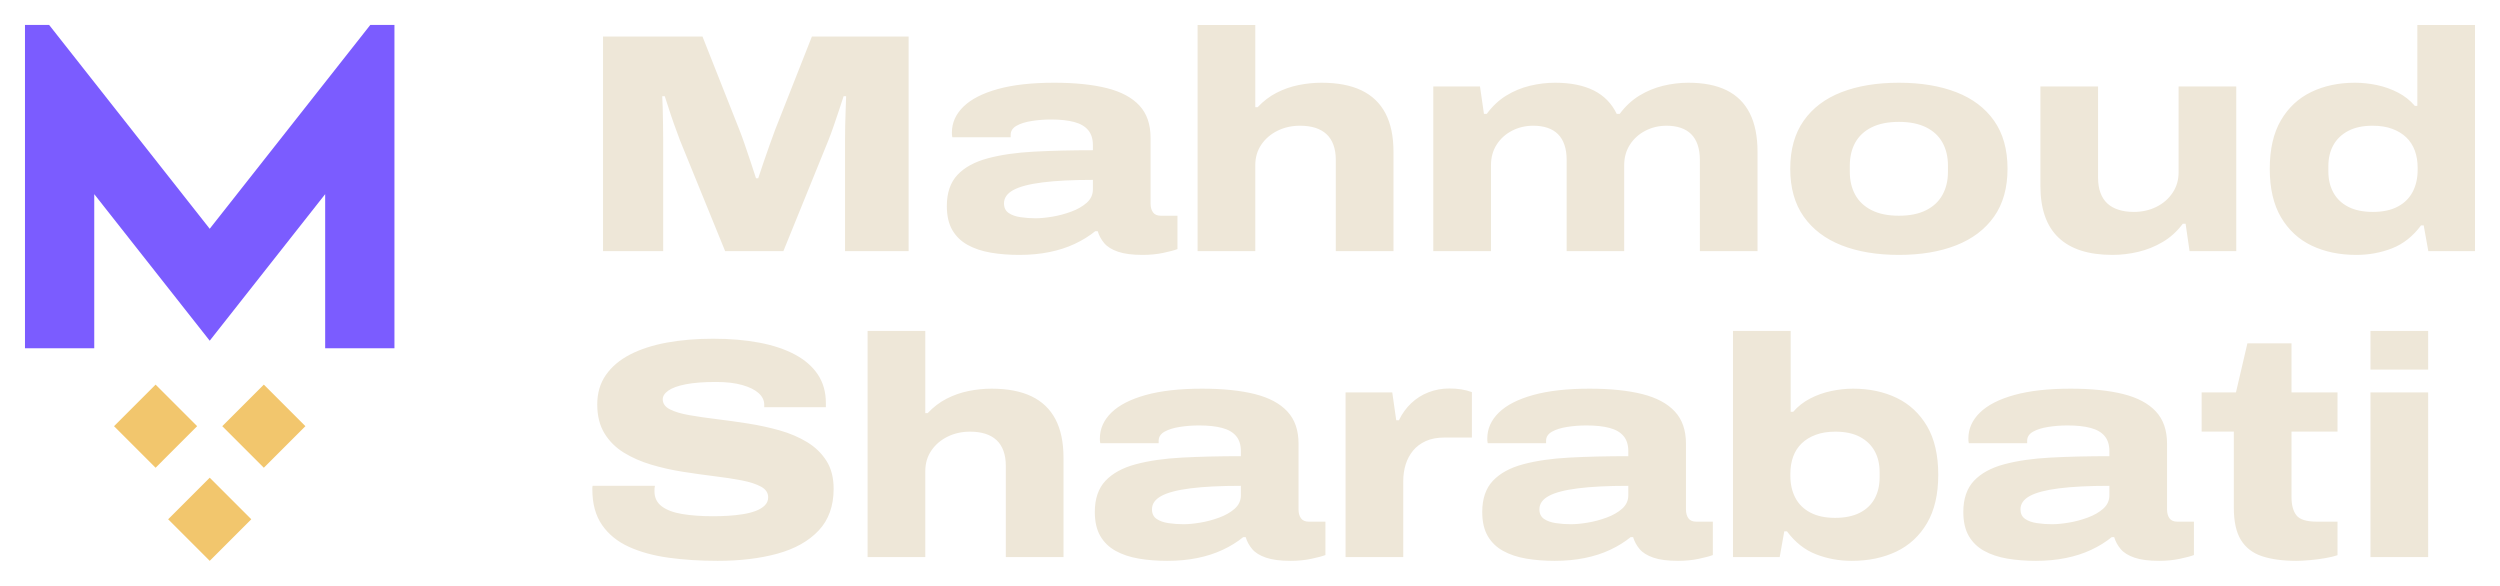
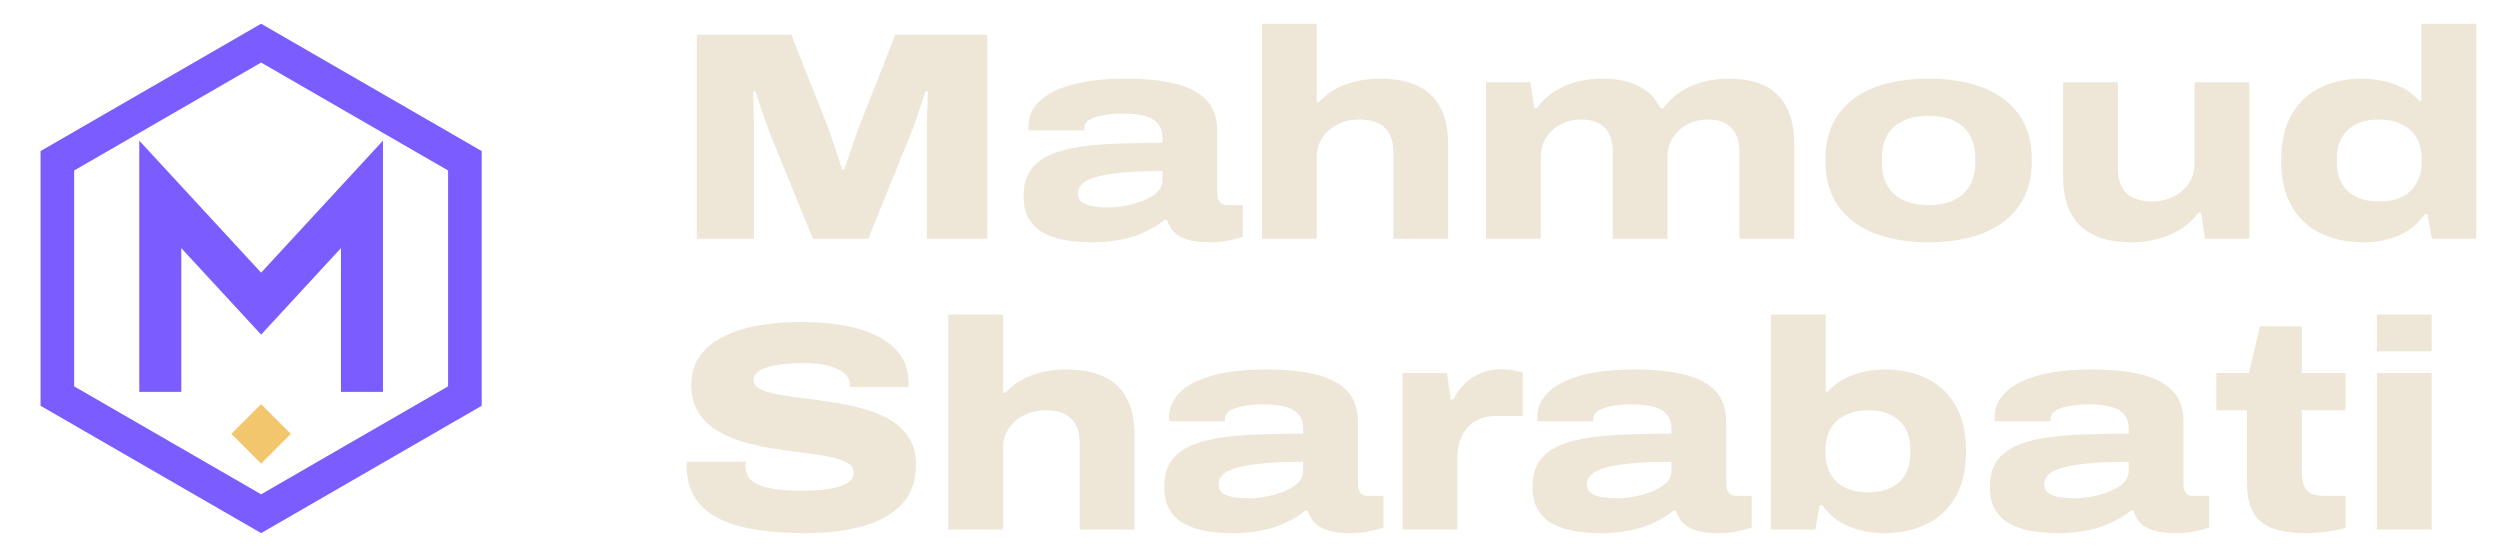
- <svg xmlns="http://www.w3.org/2000/svg" viewBox="-8.00 -80.45 800.80 187.65" role="img">
-   <g transform="translate(0.00 -61.36) scale(0.9246)">
-     <polygon points="0.00,100.00 0.00,-12.00 8.37,-12.00 64.00,58.61 119.63,-12.00 128.00,-12.00 128.00,100.00 104.00,100.00 104.00,46.62 64.00,97.39 24.00,46.62 24.00,100.00" fill="#7b5cff" />
-     <polygon points="45.25,112.60 59.65,127.00 45.25,141.40 30.85,127.00" fill="#f2c66d" />
-     <polygon points="82.75,112.60 97.15,127.00 82.75,141.40 68.35,127.00" fill="#f2c66d" />
-     <polygon points="64.00,144.85 78.40,159.25 64.00,173.65 49.60,159.25" fill="#f2c66d" />
+ <svg xmlns="http://www.w3.org/2000/svg" viewBox="-8.00 -80.45 842.44 187.65" role="img">
+   <g transform="translate(-10.62 -77.24) scale(1.4158)">
+     <polygon points="64.00,8.00 112.50,36.00 112.50,92.00 64.00,120.00 15.50,92.00 15.50,36.00" fill="none" stroke="#7b5cff" stroke-width="8" stroke-linejoin="miter" />
+     <polyline points="40,86 40,44 64,70 88,44 88,86" fill="none" stroke="#7b5cff" stroke-width="10" stroke-linecap="square" stroke-linejoin="miter" />
+     <rect x="59" y="96" width="10" height="10" transform="rotate(45 64 101)" fill="#f2c66d" />
  </g>
-   <path transform="translate(176.71 0)" d="M8.45 0V-68.75H40.31L52.1 -38.94Q52.85 -37.07 53.81 -34.28Q54.77 -31.48 55.75 -28.55Q56.73 -25.61 57.46 -23.34H58.16Q58.84 -25.42 59.79 -28.21Q60.75 -30.99 61.76 -33.86Q62.77 -36.73 63.57 -38.85L75.36 -68.75H106.34V0H85.97V-35.48Q85.97 -37.61 86.02 -40.2Q86.07 -42.79 86.17 -45.3Q86.27 -47.82 86.32 -49.64H85.52Q84.91 -47.71 84.03 -45.09Q83.15 -42.47 82.27 -39.91Q81.38 -37.35 80.63 -35.48L66.22 0H47.57L33.11 -35.48Q32.1 -38.13 31.15 -40.82Q30.19 -43.52 29.46 -45.85Q28.72 -48.18 28.22 -49.64H27.42Q27.52 -48.22 27.57 -45.89Q27.62 -43.56 27.67 -40.87Q27.72 -38.18 27.72 -35.48V0ZM141.8 1.2Q136.88 1.2 132.64 0.48Q128.4 -0.25 125.24 -2Q122.08 -3.75 120.33 -6.77Q118.58 -9.8 118.58 -14.46Q118.58 -20.81 121.99 -24.44Q125.41 -28.06 131.7 -29.74Q138 -31.43 146.55 -31.88Q155.1 -32.33 165.37 -32.33V-33.94Q165.37 -36.96 163.85 -38.77Q162.34 -40.58 159.38 -41.37Q156.42 -42.17 151.96 -42.17Q148.76 -42.17 145.8 -41.7Q142.83 -41.24 140.93 -40.18Q139.03 -39.11 139.03 -37.26V-36.49H120.34Q120.24 -36.89 120.22 -37.21Q120.2 -37.53 120.2 -37.97Q120.2 -42.67 123.89 -46.28Q127.59 -49.89 134.89 -51.92Q142.19 -53.95 152.95 -53.95Q162.9 -53.95 169.8 -52.23Q176.69 -50.5 180.26 -46.65Q183.84 -42.81 183.84 -36.32V-15.25Q183.84 -13.51 184.62 -12.43Q185.4 -11.35 187.13 -11.35H192.45V-0.66Q191.01 -0.1 187.93 0.55Q184.85 1.2 181.32 1.2Q176.38 1.2 173.41 0.18Q170.44 -0.84 168.99 -2.57Q167.53 -4.31 166.91 -6.39H166.11Q163.26 -4.07 159.55 -2.33Q155.84 -0.59 151.4 0.3Q146.96 1.2 141.8 1.2ZM146.99 -10.53Q149.27 -10.53 152.35 -11.04Q155.43 -11.55 158.43 -12.66Q161.43 -13.76 163.4 -15.51Q165.37 -17.27 165.37 -19.8V-22.83Q155.53 -22.83 149.21 -22.02Q142.89 -21.22 139.89 -19.58Q136.89 -17.95 136.89 -15.3Q136.89 -13.26 138.36 -12.24Q139.84 -11.22 142.19 -10.88Q144.53 -10.53 146.99 -10.53ZM198.9 0V-72.45H217.38V-46.11H218.13Q220.88 -49.03 224.21 -50.74Q227.55 -52.45 231.24 -53.2Q234.93 -53.95 238.59 -53.95Q246.26 -53.95 251.37 -51.52Q256.48 -49.08 259.07 -44.17Q261.65 -39.25 261.65 -31.84V0H243.17V-29.28Q243.17 -31.97 242.41 -34.05Q241.65 -36.13 240.2 -37.47Q238.75 -38.82 236.63 -39.5Q234.5 -40.18 231.72 -40.18Q227.76 -40.18 224.5 -38.57Q221.25 -36.96 219.31 -34.11Q217.38 -31.27 217.38 -27.51V0ZM274.4 0V-52.75H289.36L290.63 -43.97H291.53Q294.22 -47.65 297.77 -49.83Q301.31 -52 305.36 -52.98Q309.41 -53.95 313.38 -53.95Q320.83 -53.95 325.79 -51.48Q330.74 -49 333.16 -43.97H334.11Q336.85 -47.65 340.42 -49.83Q343.99 -52 348.04 -52.98Q352.09 -53.95 356.1 -53.95Q363.48 -53.95 368.39 -51.52Q373.3 -49.08 375.78 -44.17Q378.26 -39.25 378.26 -31.84V0H359.79V-29.28Q359.79 -31.97 359.08 -34.05Q358.37 -36.13 357.02 -37.47Q355.67 -38.82 353.67 -39.5Q351.67 -40.18 349.14 -40.18Q345.43 -40.18 342.33 -38.57Q339.22 -36.96 337.39 -34.11Q335.55 -31.27 335.55 -27.51V0H317.12V-29.28Q317.12 -31.97 316.41 -34.05Q315.7 -36.13 314.35 -37.47Q313 -38.82 311 -39.5Q309 -40.18 306.42 -40.18Q302.71 -40.18 299.61 -38.57Q296.51 -36.96 294.69 -34.11Q292.88 -31.27 292.88 -27.51V0ZM423.54 1.2Q413 1.2 405.18 -1.87Q397.36 -4.95 393.05 -11.07Q388.74 -17.19 388.74 -26.4Q388.74 -35.65 393.05 -41.78Q397.36 -47.91 405.18 -50.93Q413 -53.95 423.54 -53.95Q434.07 -53.95 441.89 -50.93Q449.71 -47.91 454.03 -41.78Q458.34 -35.65 458.34 -26.4Q458.34 -17.19 454.03 -11.07Q449.71 -4.95 441.89 -1.87Q434.07 1.2 423.54 1.2ZM423.54 -11.35Q428.76 -11.35 432.27 -13.12Q435.77 -14.88 437.51 -18.05Q439.26 -21.22 439.26 -25.4V-27.4Q439.26 -31.62 437.51 -34.77Q435.77 -37.92 432.27 -39.66Q428.76 -41.41 423.54 -41.41Q418.32 -41.41 414.81 -39.66Q411.31 -37.92 409.56 -34.77Q407.82 -31.62 407.82 -27.4V-25.4Q407.82 -21.22 409.56 -18.05Q411.31 -14.88 414.81 -13.12Q418.32 -11.35 423.54 -11.35ZM491.93 1.2Q480.49 1.2 474.68 -4.33Q468.87 -9.85 468.87 -20.92V-52.75H487.34V-23.48Q487.34 -20.78 488.1 -18.71Q488.86 -16.63 490.31 -15.28Q491.76 -13.94 493.91 -13.26Q496.06 -12.57 498.79 -12.57Q502.76 -12.57 506.01 -14.18Q509.26 -15.79 511.2 -18.67Q513.14 -21.54 513.14 -25.24V-52.75H531.61V0H516.65L515.38 -8.78H514.48Q511.73 -5.1 508.04 -2.93Q504.34 -0.75 500.22 0.22Q496.09 1.2 491.93 1.2ZM570.05 1.2Q562.01 1.2 555.77 -1.77Q549.53 -4.75 545.93 -10.87Q542.34 -16.99 542.34 -26.35Q542.34 -35.81 545.91 -41.91Q549.48 -48.01 555.63 -50.98Q561.78 -53.95 569.63 -53.95Q573.13 -53.95 576.71 -53.19Q580.29 -52.43 583.45 -50.78Q586.6 -49.14 588.8 -46.54H589.61V-72.45H608.08V0H593.13L591.65 -8.25H590.8Q586.88 -2.99 581.5 -0.9Q576.12 1.2 570.05 1.2ZM575.39 -12.57Q580.16 -12.57 583.34 -14.27Q586.53 -15.96 588.12 -19Q589.71 -22.04 589.71 -26.01V-26.7Q589.71 -29.74 588.81 -32.2Q587.9 -34.67 586.08 -36.43Q584.26 -38.19 581.57 -39.18Q578.88 -40.18 575.3 -40.18Q570.63 -40.18 567.47 -38.52Q564.31 -36.85 562.71 -33.96Q561.11 -31.08 561.11 -27.21V-25.55Q561.11 -21.68 562.73 -18.74Q564.35 -15.8 567.51 -14.19Q570.67 -12.57 575.39 -12.57ZM45.16 99.2Q36.76 99.2 29.47 98.2Q22.18 97.19 16.7 94.69Q11.22 92.18 8.13 87.7Q5.03 83.22 5.03 76.32Q5.03 76.12 5.03 75.79Q5.03 75.47 5.13 75.16H25.08Q24.98 75.56 24.95 76Q24.93 76.44 24.93 76.92Q24.93 79.97 27.25 81.73Q29.57 83.49 33.81 84.2Q38.05 84.91 43.66 84.91Q46.02 84.91 48.48 84.77Q50.94 84.62 53.23 84.26Q55.52 83.9 57.35 83.21Q59.17 82.53 60.26 81.45Q61.35 80.37 61.35 78.85Q61.35 76.68 59.05 75.43Q56.75 74.18 52.84 73.42Q48.92 72.67 44.05 72.08Q39.19 71.48 33.98 70.66Q28.76 69.84 23.9 68.39Q19.03 66.94 15.11 64.53Q11.2 62.12 8.9 58.34Q6.6 54.55 6.6 49.09Q6.6 43.63 9.37 39.66Q12.13 35.69 17.12 33.11Q22.11 30.54 28.9 29.29Q35.7 28.05 43.71 28.05Q51.87 28.05 58.52 29.31Q65.16 30.57 69.93 33.12Q74.7 35.67 77.27 39.53Q79.83 43.4 79.83 48.61V49.99H60.09V49.18Q60.09 47.09 58.29 45.47Q56.48 43.85 53.04 42.88Q49.59 41.9 44.66 41.9Q38.77 41.9 34.97 42.64Q31.18 43.38 29.38 44.66Q27.58 45.93 27.58 47.45Q27.58 49.48 29.87 50.67Q32.17 51.85 36.09 52.53Q40 53.22 44.87 53.81Q49.73 54.4 54.95 55.22Q60.16 56.04 65.02 57.41Q69.89 58.79 73.81 61.16Q77.73 63.54 80.02 67.17Q82.32 70.8 82.32 76.11Q82.32 84.38 77.53 89.48Q72.74 94.57 64.35 96.89Q55.96 99.2 45.16 99.2ZM93.2 98V25.55H111.68V51.89H112.43Q115.18 48.97 118.51 47.26Q121.85 45.55 125.54 44.8Q129.23 44.05 132.89 44.05Q140.56 44.05 145.67 46.48Q150.78 48.92 153.37 53.83Q155.95 58.75 155.95 66.16V98H137.47V68.72Q137.47 66.03 136.71 63.95Q135.95 61.87 134.5 60.53Q133.05 59.18 130.93 58.5Q128.8 57.82 126.02 57.82Q122.06 57.82 118.8 59.43Q115.55 61.04 113.61 63.89Q111.68 66.73 111.68 70.49V98ZM189.2 99.2Q184.28 99.2 180.04 98.48Q175.8 97.75 172.64 96Q169.48 94.25 167.73 91.23Q165.98 88.2 165.98 83.54Q165.98 77.19 169.39 73.56Q172.81 69.94 179.1 68.26Q185.4 66.57 193.95 66.12Q202.5 65.67 212.77 65.67V64.06Q212.77 61.04 211.25 59.23Q209.74 57.42 206.78 56.63Q203.82 55.83 199.36 55.83Q196.16 55.83 193.2 56.3Q190.23 56.76 188.33 57.82Q186.43 58.89 186.43 60.74V61.51H167.74Q167.64 61.11 167.62 60.79Q167.6 60.47 167.6 60.03Q167.6 55.33 171.29 51.72Q174.99 48.11 182.29 46.08Q189.59 44.05 200.35 44.05Q210.3 44.05 217.2 45.77Q224.09 47.5 227.66 51.35Q231.24 55.19 231.24 61.68V82.75Q231.24 84.49 232.02 85.57Q232.8 86.65 234.53 86.65H239.85V97.34Q238.41 97.9 235.33 98.55Q232.25 99.2 228.72 99.2Q223.78 99.2 220.81 98.18Q217.84 97.16 216.39 95.43Q214.93 93.69 214.31 91.61H213.51Q210.66 93.93 206.95 95.67Q203.24 97.41 198.8 98.3Q194.36 99.2 189.2 99.2ZM194.39 87.47Q196.67 87.47 199.75 86.96Q202.83 86.45 205.83 85.34Q208.83 84.24 210.8 82.49Q212.77 80.73 212.77 78.2V75.17Q202.93 75.17 196.61 75.98Q190.29 76.78 187.29 78.42Q184.29 80.05 184.29 82.7Q184.29 84.74 185.76 85.76Q187.24 86.78 189.59 87.12Q191.93 87.47 194.39 87.47ZM246.3 98V45.25H261.26L262.53 54.17H263.39Q264.92 50.98 267.35 48.69Q269.77 46.4 272.9 45.2Q276.02 43.99 279.53 43.99Q281.55 43.99 283.35 44.27Q285.16 44.55 286.77 45.15V59.7H278.03Q274.51 59.7 272.01 60.83Q269.5 61.97 267.91 63.91Q266.32 65.86 265.55 68.34Q264.78 70.82 264.78 73.61V98ZM313.3 99.2Q308.38 99.2 304.14 98.48Q299.9 97.75 296.74 96Q293.58 94.25 291.83 91.23Q290.08 88.2 290.08 83.54Q290.08 77.19 293.49 73.56Q296.91 69.94 303.2 68.26Q309.5 66.57 318.05 66.12Q326.6 65.67 336.87 65.67V64.06Q336.87 61.04 335.35 59.23Q333.84 57.42 330.88 56.63Q327.92 55.83 323.46 55.83Q320.26 55.83 317.3 56.3Q314.33 56.76 312.43 57.82Q310.53 58.89 310.53 60.74V61.51H291.84Q291.74 61.11 291.72 60.79Q291.7 60.47 291.7 60.03Q291.7 55.33 295.39 51.72Q299.09 48.11 306.39 46.08Q313.69 44.05 324.45 44.05Q334.4 44.05 341.3 45.77Q348.19 47.5 351.76 51.35Q355.34 55.19 355.34 61.68V82.75Q355.34 84.49 356.12 85.57Q356.9 86.65 358.63 86.65H363.95V97.34Q362.51 97.9 359.43 98.55Q356.35 99.2 352.82 99.2Q347.88 99.2 344.91 98.18Q341.94 97.16 340.49 95.43Q339.03 93.69 338.41 91.61H337.61Q334.76 93.93 331.05 95.67Q327.34 97.41 322.9 98.3Q318.46 99.2 313.3 99.2ZM318.49 87.47Q320.77 87.47 323.85 86.96Q326.93 86.45 329.93 85.34Q332.93 84.24 334.9 82.49Q336.87 80.73 336.87 78.2V75.17Q327.03 75.17 320.71 75.98Q314.39 76.78 311.39 78.42Q308.39 80.05 308.39 82.7Q308.39 84.74 309.86 85.76Q311.34 86.78 313.69 87.12Q316.03 87.47 318.49 87.47ZM408.44 99.2Q402.37 99.2 396.99 97.1Q391.6 95.01 387.69 89.75H386.83L385.36 98H370.4V25.55H388.88V51.46H389.68Q391.94 48.86 395.09 47.22Q398.25 45.57 401.83 44.81Q405.41 44.05 408.85 44.05Q416.71 44.05 422.86 47.02Q429 49.99 432.58 56.09Q436.15 62.19 436.15 71.65Q436.15 81.01 432.55 87.13Q428.96 93.25 422.72 96.23Q416.48 99.2 408.44 99.2ZM403.09 85.43Q407.81 85.43 411 83.81Q414.18 82.2 415.78 79.26Q417.37 76.32 417.37 72.45V70.79Q417.37 66.92 415.78 64.04Q414.18 61.15 411.04 59.48Q407.9 57.82 403.18 57.82Q399.61 57.82 396.92 58.82Q394.23 59.81 392.41 61.57Q390.59 63.33 389.68 65.8Q388.78 68.26 388.78 71.3V71.99Q388.78 75.96 390.37 79Q391.96 82.04 395.17 83.73Q398.37 85.43 403.09 85.43ZM467.4 99.2Q462.48 99.2 458.24 98.48Q454 97.75 450.84 96Q447.68 94.25 445.93 91.23Q444.18 88.2 444.18 83.54Q444.18 77.19 447.59 73.56Q451.01 69.94 457.3 68.26Q463.6 66.57 472.15 66.12Q480.7 65.67 490.97 65.67V64.06Q490.97 61.04 489.45 59.23Q487.94 57.42 484.98 56.63Q482.02 55.83 477.56 55.83Q474.36 55.83 471.4 56.3Q468.43 56.76 466.53 57.82Q464.63 58.89 464.63 60.74V61.51H445.94Q445.84 61.11 445.82 60.79Q445.8 60.47 445.8 60.03Q445.8 55.33 449.49 51.72Q453.19 48.11 460.49 46.08Q467.79 44.05 478.55 44.05Q488.5 44.05 495.4 45.77Q502.29 47.5 505.86 51.35Q509.44 55.19 509.44 61.68V82.75Q509.44 84.49 510.22 85.57Q511 86.65 512.73 86.65H518.05V97.34Q516.61 97.9 513.53 98.55Q510.45 99.2 506.92 99.2Q501.98 99.2 499.01 98.18Q496.04 97.16 494.59 95.43Q493.13 93.69 492.51 91.61H491.71Q488.86 93.93 485.15 95.67Q481.44 97.41 477 98.3Q472.56 99.2 467.4 99.2ZM472.59 87.47Q474.87 87.47 477.95 86.96Q481.03 86.45 484.03 85.34Q487.03 84.24 489 82.49Q490.97 80.73 490.97 78.2V75.17Q481.13 75.17 474.81 75.98Q468.49 76.78 465.49 78.42Q462.49 80.05 462.49 82.7Q462.49 84.74 463.96 85.76Q465.44 86.78 467.79 87.12Q470.13 87.47 472.59 87.47ZM550.88 99.2Q544.32 99.2 539.85 97.71Q535.38 96.22 533.11 92.52Q530.83 88.83 530.83 82.22V57.79H520.52V45.25H531.51L535.18 29.52H549.31V45.25H564.04V57.79H549.31V78.83Q549.31 82.63 550.9 84.64Q552.5 86.65 557.47 86.65H564.04V97.39Q562.64 97.89 560.19 98.32Q557.75 98.75 555.22 98.97Q552.69 99.2 550.88 99.2ZM574.6 37.95V25.55H593.08V37.95ZM574.6 98V45.25H593.08V98Z" fill="#eee7d8" />
+   <path transform="translate(218.35 0)" d="M8.45 0V-68.75H40.31L52.1 -38.94Q52.85 -37.07 53.81 -34.28Q54.77 -31.48 55.75 -28.55Q56.73 -25.61 57.46 -23.34H58.16Q58.84 -25.42 59.79 -28.21Q60.75 -30.99 61.76 -33.86Q62.77 -36.73 63.57 -38.85L75.36 -68.75H106.34V0H85.97V-35.48Q85.97 -37.61 86.02 -40.2Q86.07 -42.79 86.17 -45.3Q86.27 -47.82 86.32 -49.64H85.52Q84.91 -47.71 84.03 -45.09Q83.15 -42.47 82.27 -39.91Q81.38 -37.35 80.63 -35.48L66.22 0H47.57L33.11 -35.48Q32.1 -38.13 31.15 -40.82Q30.19 -43.52 29.46 -45.85Q28.72 -48.18 28.22 -49.64H27.42Q27.52 -48.22 27.57 -45.89Q27.62 -43.56 27.67 -40.87Q27.72 -38.18 27.72 -35.48V0ZM141.8 1.2Q136.88 1.2 132.64 0.48Q128.4 -0.25 125.24 -2Q122.08 -3.75 120.33 -6.77Q118.58 -9.8 118.58 -14.46Q118.58 -20.81 121.99 -24.44Q125.41 -28.06 131.7 -29.74Q138 -31.43 146.55 -31.88Q155.1 -32.33 165.37 -32.33V-33.94Q165.37 -36.96 163.85 -38.77Q162.34 -40.58 159.38 -41.37Q156.42 -42.17 151.96 -42.17Q148.76 -42.17 145.8 -41.7Q142.83 -41.24 140.93 -40.18Q139.03 -39.11 139.03 -37.26V-36.49H120.34Q120.24 -36.89 120.22 -37.21Q120.2 -37.53 120.2 -37.97Q120.2 -42.67 123.89 -46.28Q127.59 -49.89 134.89 -51.92Q142.19 -53.95 152.95 -53.95Q162.9 -53.95 169.8 -52.23Q176.69 -50.5 180.26 -46.65Q183.84 -42.81 183.84 -36.32V-15.25Q183.84 -13.51 184.62 -12.43Q185.4 -11.35 187.13 -11.35H192.45V-0.66Q191.01 -0.1 187.93 0.55Q184.85 1.2 181.32 1.2Q176.38 1.2 173.41 0.18Q170.44 -0.84 168.99 -2.57Q167.53 -4.31 166.91 -6.39H166.11Q163.26 -4.07 159.55 -2.33Q155.84 -0.59 151.4 0.3Q146.96 1.2 141.8 1.2ZM146.99 -10.53Q149.27 -10.53 152.35 -11.04Q155.43 -11.55 158.43 -12.66Q161.43 -13.76 163.4 -15.51Q165.37 -17.27 165.37 -19.8V-22.83Q155.53 -22.83 149.21 -22.02Q142.89 -21.22 139.89 -19.58Q136.89 -17.95 136.89 -15.3Q136.89 -13.26 138.36 -12.24Q139.84 -11.22 142.19 -10.88Q144.53 -10.53 146.99 -10.53ZM198.9 0V-72.45H217.38V-46.11H218.13Q220.88 -49.03 224.21 -50.74Q227.55 -52.45 231.24 -53.2Q234.93 -53.95 238.59 -53.95Q246.26 -53.95 251.37 -51.52Q256.48 -49.08 259.07 -44.17Q261.65 -39.25 261.65 -31.84V0H243.17V-29.28Q243.17 -31.97 242.41 -34.05Q241.65 -36.13 240.2 -37.47Q238.75 -38.82 236.63 -39.5Q234.5 -40.18 231.72 -40.18Q227.76 -40.18 224.5 -38.57Q221.25 -36.96 219.31 -34.11Q217.38 -31.27 217.38 -27.51V0ZM274.4 0V-52.75H289.36L290.63 -43.97H291.53Q294.22 -47.65 297.77 -49.83Q301.31 -52 305.36 -52.98Q309.41 -53.95 313.38 -53.95Q320.83 -53.95 325.79 -51.48Q330.74 -49 333.16 -43.97H334.11Q336.85 -47.65 340.42 -49.83Q343.99 -52 348.04 -52.98Q352.09 -53.95 356.1 -53.95Q363.48 -53.95 368.39 -51.52Q373.3 -49.08 375.78 -44.17Q378.26 -39.25 378.26 -31.84V0H359.79V-29.28Q359.79 -31.97 359.08 -34.05Q358.37 -36.13 357.02 -37.47Q355.67 -38.82 353.67 -39.5Q351.67 -40.18 349.14 -40.18Q345.43 -40.18 342.33 -38.57Q339.22 -36.96 337.39 -34.11Q335.55 -31.27 335.55 -27.51V0H317.12V-29.28Q317.12 -31.97 316.41 -34.05Q315.7 -36.13 314.35 -37.47Q313 -38.82 311 -39.5Q309 -40.18 306.42 -40.18Q302.71 -40.18 299.61 -38.57Q296.51 -36.96 294.69 -34.11Q292.88 -31.27 292.88 -27.51V0ZM423.54 1.2Q413 1.2 405.18 -1.87Q397.36 -4.95 393.05 -11.07Q388.74 -17.19 388.74 -26.4Q388.74 -35.65 393.05 -41.78Q397.36 -47.91 405.18 -50.93Q413 -53.95 423.54 -53.95Q434.07 -53.95 441.89 -50.93Q449.71 -47.91 454.03 -41.78Q458.34 -35.65 458.34 -26.4Q458.34 -17.19 454.03 -11.07Q449.71 -4.95 441.89 -1.87Q434.07 1.2 423.54 1.2ZM423.54 -11.35Q428.76 -11.35 432.27 -13.12Q435.77 -14.88 437.51 -18.05Q439.26 -21.22 439.26 -25.4V-27.4Q439.26 -31.62 437.51 -34.77Q435.77 -37.92 432.27 -39.66Q428.76 -41.41 423.54 -41.41Q418.32 -41.41 414.81 -39.66Q411.31 -37.92 409.56 -34.77Q407.82 -31.62 407.82 -27.4V-25.4Q407.82 -21.22 409.56 -18.05Q411.31 -14.88 414.81 -13.12Q418.32 -11.35 423.54 -11.35ZM491.93 1.2Q480.49 1.2 474.68 -4.33Q468.87 -9.85 468.87 -20.92V-52.75H487.34V-23.48Q487.34 -20.78 488.1 -18.71Q488.86 -16.63 490.31 -15.28Q491.76 -13.94 493.91 -13.26Q496.06 -12.57 498.79 -12.57Q502.76 -12.57 506.01 -14.18Q509.26 -15.79 511.2 -18.67Q513.14 -21.54 513.14 -25.24V-52.75H531.61V0H516.65L515.38 -8.78H514.48Q511.73 -5.1 508.04 -2.93Q504.34 -0.75 500.22 0.22Q496.09 1.2 491.93 1.2ZM570.05 1.2Q562.01 1.2 555.77 -1.77Q549.53 -4.75 545.93 -10.87Q542.34 -16.99 542.34 -26.35Q542.34 -35.81 545.91 -41.91Q549.48 -48.01 555.63 -50.98Q561.78 -53.95 569.63 -53.95Q573.13 -53.95 576.71 -53.19Q580.29 -52.43 583.45 -50.78Q586.6 -49.14 588.8 -46.54H589.61V-72.45H608.08V0H593.13L591.65 -8.25H590.8Q586.88 -2.99 581.5 -0.9Q576.12 1.2 570.05 1.2ZM575.39 -12.57Q580.16 -12.57 583.34 -14.27Q586.53 -15.96 588.12 -19Q589.71 -22.04 589.71 -26.01V-26.7Q589.71 -29.74 588.81 -32.2Q587.9 -34.67 586.08 -36.43Q584.26 -38.19 581.57 -39.18Q578.88 -40.18 575.3 -40.18Q570.63 -40.18 567.47 -38.52Q564.31 -36.85 562.71 -33.96Q561.11 -31.08 561.11 -27.21V-25.55Q561.11 -21.68 562.73 -18.74Q564.35 -15.8 567.51 -14.19Q570.67 -12.57 575.39 -12.57ZM45.16 99.2Q36.76 99.2 29.47 98.2Q22.18 97.19 16.7 94.69Q11.22 92.18 8.13 87.7Q5.03 83.22 5.03 76.32Q5.03 76.12 5.03 75.79Q5.03 75.47 5.13 75.16H25.08Q24.98 75.56 24.95 76Q24.93 76.44 24.93 76.92Q24.93 79.97 27.25 81.73Q29.57 83.49 33.81 84.2Q38.05 84.91 43.66 84.91Q46.02 84.91 48.48 84.77Q50.94 84.62 53.23 84.26Q55.52 83.9 57.35 83.21Q59.17 82.53 60.26 81.45Q61.35 80.37 61.35 78.85Q61.35 76.68 59.05 75.43Q56.75 74.18 52.84 73.42Q48.92 72.67 44.05 72.08Q39.19 71.48 33.98 70.66Q28.76 69.84 23.9 68.39Q19.03 66.94 15.11 64.53Q11.2 62.12 8.9 58.34Q6.6 54.55 6.6 49.09Q6.6 43.63 9.37 39.66Q12.13 35.69 17.12 33.11Q22.11 30.54 28.9 29.29Q35.7 28.05 43.71 28.05Q51.87 28.05 58.52 29.31Q65.16 30.57 69.93 33.12Q74.7 35.67 77.27 39.53Q79.83 43.4 79.83 48.61V49.99H60.09V49.18Q60.09 47.09 58.29 45.47Q56.48 43.85 53.04 42.88Q49.59 41.9 44.66 41.9Q38.77 41.9 34.97 42.64Q31.18 43.38 29.38 44.66Q27.58 45.93 27.58 47.45Q27.58 49.48 29.87 50.67Q32.17 51.85 36.09 52.53Q40 53.22 44.87 53.81Q49.73 54.4 54.95 55.22Q60.16 56.04 65.02 57.41Q69.89 58.79 73.81 61.16Q77.73 63.54 80.02 67.17Q82.32 70.8 82.32 76.11Q82.32 84.38 77.53 89.48Q72.74 94.57 64.35 96.89Q55.96 99.2 45.16 99.2ZM93.2 98V25.55H111.68V51.89H112.43Q115.18 48.97 118.51 47.26Q121.85 45.55 125.54 44.8Q129.23 44.05 132.89 44.05Q140.56 44.05 145.67 46.48Q150.78 48.92 153.37 53.83Q155.95 58.75 155.95 66.16V98H137.47V68.72Q137.47 66.03 136.71 63.95Q135.95 61.87 134.5 60.53Q133.05 59.18 130.93 58.5Q128.8 57.82 126.02 57.82Q122.06 57.82 118.8 59.43Q115.55 61.04 113.61 63.89Q111.68 66.73 111.68 70.49V98ZM189.2 99.2Q184.28 99.2 180.04 98.48Q175.8 97.75 172.64 96Q169.48 94.25 167.73 91.23Q165.98 88.2 165.98 83.54Q165.98 77.19 169.39 73.56Q172.81 69.94 179.1 68.26Q185.4 66.57 193.95 66.12Q202.5 65.67 212.77 65.67V64.06Q212.77 61.04 211.25 59.23Q209.74 57.42 206.78 56.63Q203.82 55.83 199.36 55.83Q196.16 55.83 193.2 56.3Q190.23 56.76 188.33 57.82Q186.43 58.89 186.43 60.74V61.51H167.74Q167.64 61.11 167.62 60.79Q167.6 60.47 167.6 60.03Q167.6 55.33 171.29 51.72Q174.99 48.11 182.29 46.08Q189.59 44.05 200.35 44.05Q210.3 44.05 217.2 45.77Q224.09 47.5 227.66 51.35Q231.24 55.19 231.24 61.68V82.75Q231.24 84.49 232.02 85.57Q232.8 86.65 234.53 86.65H239.85V97.34Q238.41 97.9 235.33 98.55Q232.25 99.2 228.72 99.2Q223.78 99.2 220.81 98.18Q217.84 97.16 216.39 95.43Q214.93 93.69 214.31 91.61H213.51Q210.66 93.93 206.95 95.67Q203.24 97.41 198.8 98.3Q194.36 99.2 189.2 99.2ZM194.39 87.47Q196.67 87.47 199.75 86.96Q202.83 86.45 205.83 85.34Q208.83 84.24 210.8 82.49Q212.77 80.73 212.77 78.2V75.17Q202.93 75.17 196.61 75.98Q190.29 76.78 187.29 78.42Q184.29 80.05 184.29 82.7Q184.29 84.74 185.76 85.76Q187.24 86.78 189.59 87.12Q191.93 87.47 194.39 87.47ZM246.3 98V45.25H261.26L262.53 54.17H263.39Q264.92 50.98 267.35 48.69Q269.77 46.4 272.9 45.2Q276.02 43.99 279.53 43.99Q281.55 43.99 283.35 44.27Q285.16 44.55 286.77 45.15V59.7H278.03Q274.51 59.7 272.01 60.83Q269.5 61.97 267.91 63.91Q266.32 65.86 265.55 68.34Q264.78 70.82 264.78 73.61V98ZM313.3 99.2Q308.38 99.2 304.14 98.48Q299.9 97.75 296.74 96Q293.58 94.25 291.83 91.23Q290.08 88.2 290.08 83.54Q290.08 77.19 293.49 73.56Q296.91 69.94 303.2 68.26Q309.5 66.57 318.05 66.12Q326.6 65.67 336.87 65.67V64.06Q336.87 61.04 335.35 59.23Q333.84 57.42 330.88 56.63Q327.92 55.83 323.46 55.83Q320.26 55.83 317.3 56.3Q314.33 56.76 312.43 57.82Q310.53 58.89 310.53 60.74V61.51H291.84Q291.74 61.11 291.72 60.79Q291.7 60.47 291.7 60.03Q291.7 55.33 295.39 51.72Q299.09 48.11 306.39 46.08Q313.69 44.05 324.45 44.05Q334.4 44.05 341.3 45.77Q348.19 47.5 351.76 51.35Q355.34 55.19 355.34 61.68V82.75Q355.34 84.49 356.12 85.57Q356.9 86.65 358.63 86.65H363.95V97.34Q362.51 97.9 359.43 98.55Q356.35 99.2 352.82 99.2Q347.88 99.2 344.91 98.18Q341.94 97.16 340.49 95.43Q339.03 93.69 338.41 91.61H337.61Q334.76 93.93 331.05 95.67Q327.34 97.41 322.9 98.3Q318.46 99.2 313.3 99.2ZM318.49 87.47Q320.77 87.47 323.85 86.96Q326.93 86.45 329.93 85.34Q332.93 84.24 334.9 82.49Q336.87 80.73 336.87 78.2V75.17Q327.03 75.17 320.71 75.98Q314.39 76.78 311.39 78.42Q308.39 80.05 308.39 82.7Q308.39 84.74 309.86 85.76Q311.34 86.78 313.69 87.12Q316.03 87.47 318.49 87.47ZM408.44 99.2Q402.37 99.2 396.99 97.1Q391.6 95.01 387.69 89.75H386.83L385.36 98H370.4V25.55H388.88V51.46H389.68Q391.94 48.86 395.09 47.22Q398.25 45.57 401.83 44.81Q405.41 44.05 408.85 44.05Q416.71 44.05 422.86 47.02Q429 49.99 432.58 56.09Q436.15 62.19 436.15 71.65Q436.15 81.01 432.55 87.13Q428.96 93.25 422.72 96.23Q416.48 99.2 408.44 99.2ZM403.09 85.43Q407.81 85.43 411 83.81Q414.18 82.2 415.78 79.26Q417.37 76.32 417.37 72.45V70.79Q417.37 66.92 415.78 64.04Q414.18 61.15 411.04 59.48Q407.9 57.82 403.18 57.82Q399.61 57.82 396.92 58.82Q394.23 59.81 392.41 61.57Q390.59 63.33 389.68 65.8Q388.78 68.26 388.78 71.3V71.99Q388.78 75.96 390.37 79Q391.96 82.04 395.17 83.73Q398.37 85.43 403.09 85.43ZM467.4 99.2Q462.48 99.2 458.24 98.48Q454 97.75 450.84 96Q447.68 94.25 445.93 91.23Q444.18 88.2 444.18 83.54Q444.18 77.19 447.59 73.56Q451.01 69.94 457.3 68.26Q463.6 66.57 472.15 66.12Q480.7 65.67 490.97 65.67V64.06Q490.97 61.04 489.45 59.23Q487.94 57.42 484.98 56.63Q482.02 55.83 477.56 55.83Q474.36 55.83 471.4 56.3Q468.43 56.76 466.53 57.82Q464.63 58.89 464.63 60.74V61.51H445.94Q445.84 61.11 445.82 60.79Q445.8 60.47 445.8 60.03Q445.8 55.33 449.49 51.72Q453.19 48.11 460.49 46.08Q467.79 44.05 478.55 44.05Q488.5 44.05 495.4 45.77Q502.29 47.5 505.86 51.35Q509.44 55.19 509.44 61.68V82.75Q509.44 84.49 510.22 85.57Q511 86.65 512.73 86.65H518.05V97.34Q516.61 97.9 513.53 98.55Q510.45 99.2 506.92 99.2Q501.98 99.2 499.01 98.18Q496.04 97.16 494.59 95.43Q493.13 93.69 492.51 91.61H491.71Q488.86 93.93 485.15 95.67Q481.44 97.41 477 98.3Q472.56 99.2 467.4 99.2ZM472.59 87.47Q474.87 87.47 477.95 86.96Q481.03 86.45 484.03 85.34Q487.03 84.24 489 82.49Q490.97 80.73 490.97 78.2V75.17Q481.13 75.17 474.81 75.98Q468.49 76.78 465.49 78.42Q462.49 80.05 462.49 82.7Q462.49 84.74 463.96 85.76Q465.44 86.78 467.79 87.12Q470.13 87.47 472.59 87.47ZM550.88 99.2Q544.32 99.2 539.85 97.71Q535.38 96.22 533.11 92.52Q530.83 88.83 530.83 82.22V57.79H520.52V45.25H531.51L535.18 29.52H549.31V45.25H564.04V57.79H549.31V78.83Q549.31 82.63 550.9 84.64Q552.5 86.65 557.47 86.65H564.04V97.39Q562.64 97.89 560.19 98.32Q557.75 98.75 555.22 98.97Q552.69 99.2 550.88 99.2ZM574.6 37.95V25.55H593.08V37.95ZM574.6 98V45.25H593.08V98Z" fill="#eee7d8" />
</svg>
